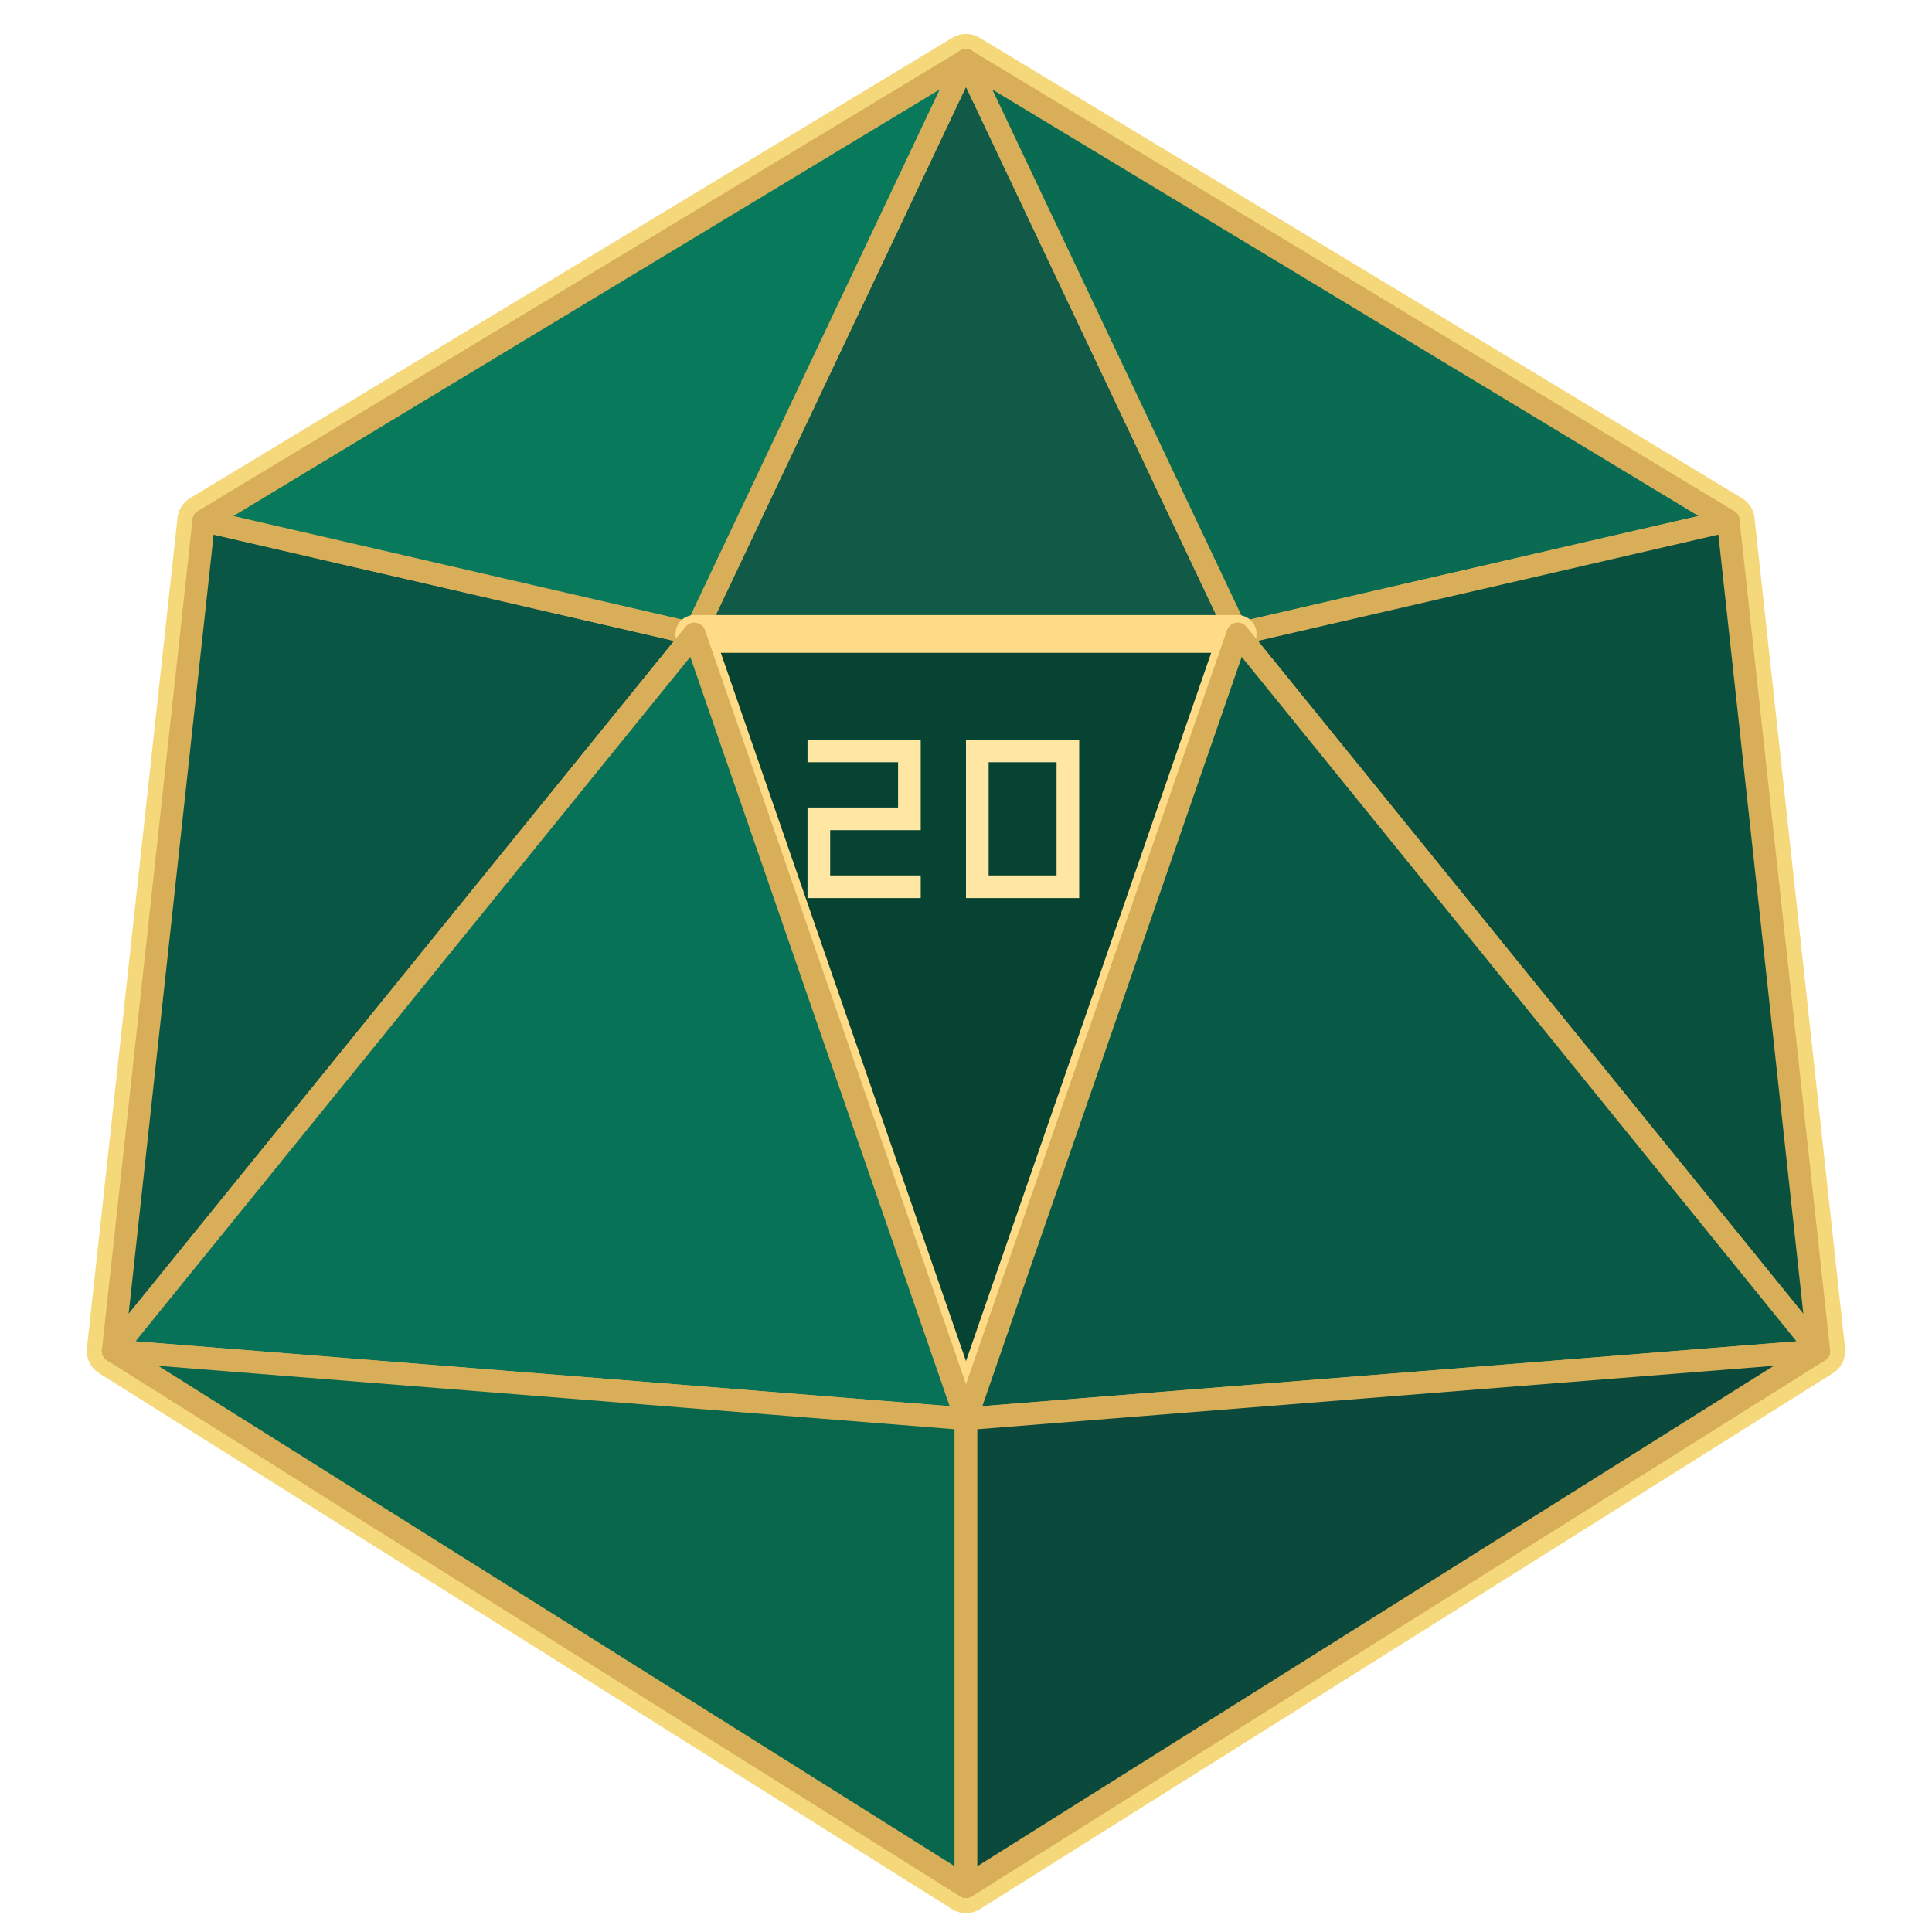
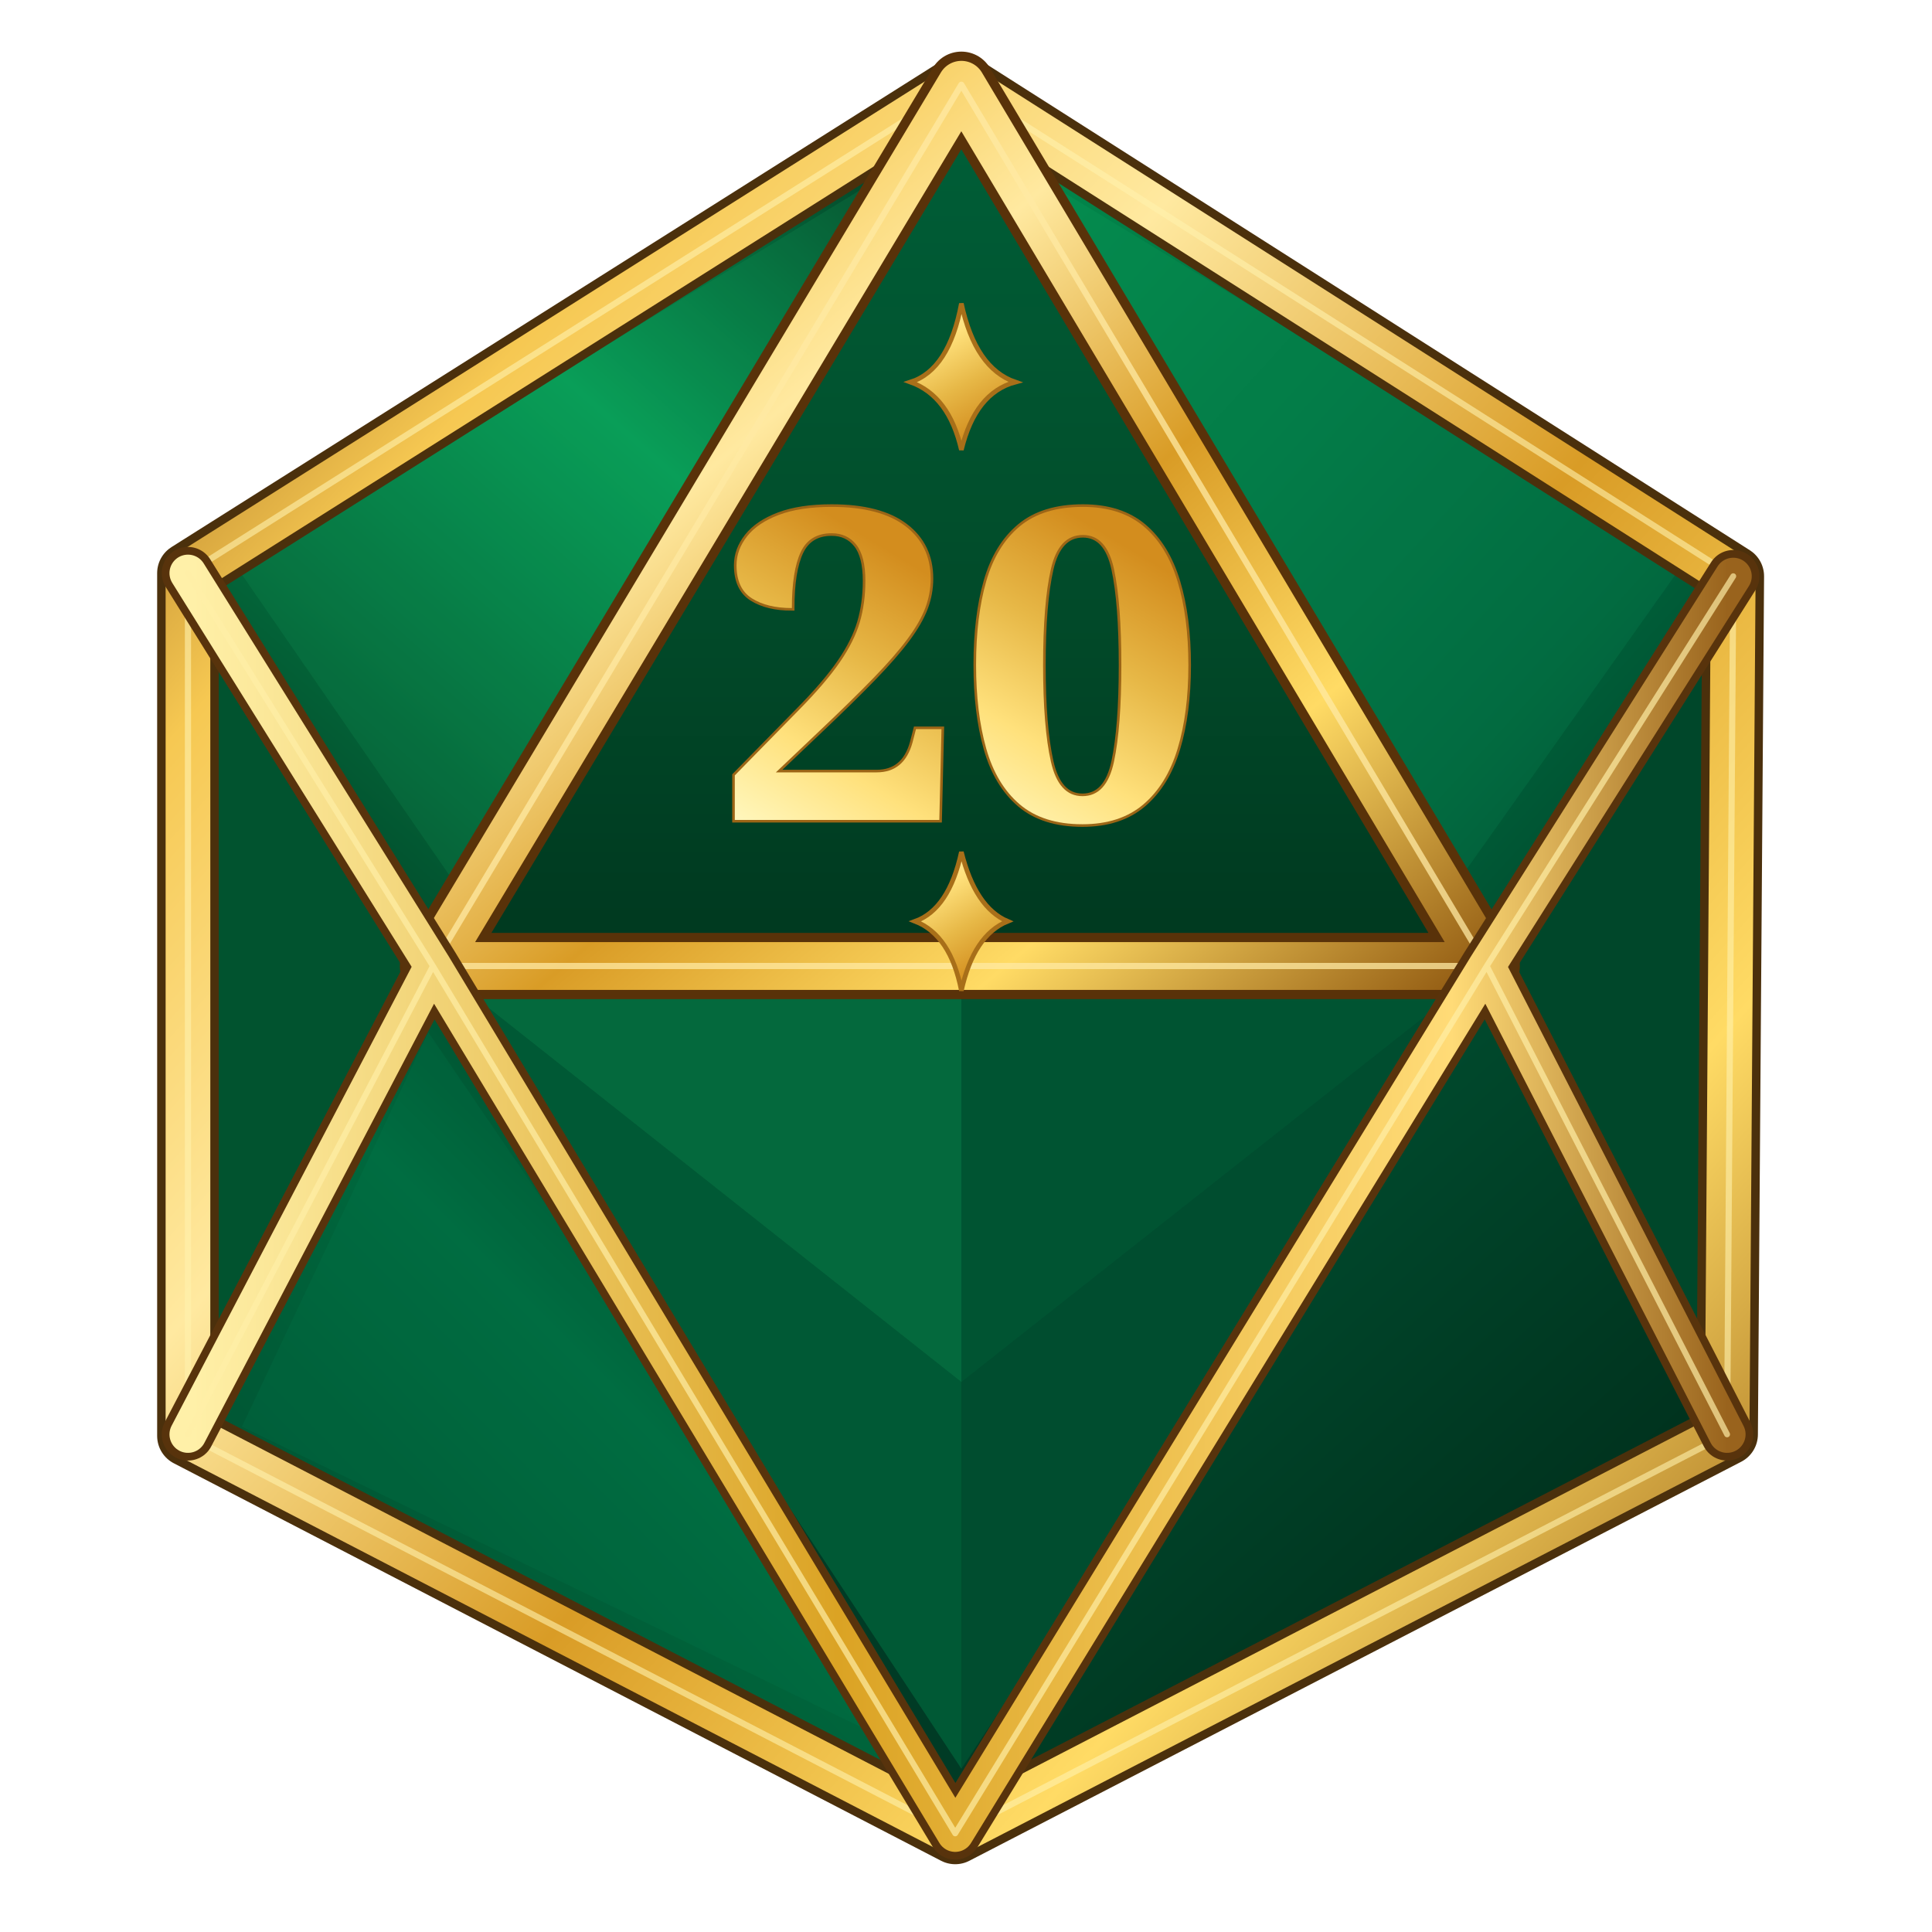
- <svg xmlns="http://www.w3.org/2000/svg" width="256" height="256" viewBox="0 0 256 256" role="img" aria-labelledby="title desc">
+ <svg xmlns="http://www.w3.org/2000/svg" width="512" height="512" viewBox="0 0 1254 1254" role="img" aria-labelledby="title desc">
  <defs>
-     <linearGradient id="e" x2="1" y2="1">
-       <stop stop-color="#0c493b" />
-       <stop offset="1" stop-color="#10b981" />
+     <linearGradient id="gold" x1="0" y1="0" x2="1" y2="1">
+       <stop stop-color="#8c5310" />
+       <stop offset=".18" stop-color="#f6c852" />
+       <stop offset=".35" stop-color="#ffe9a0" />
+       <stop offset=".56" stop-color="#d99c26" />
+       <stop offset=".77" stop-color="#ffdb65" />
+       <stop offset="1" stop-color="#925b12" />
+     </linearGradient>
+     <linearGradient id="rimGold" x1="0" y1="0" x2="1" y2="0">
+       <stop stop-color="#fff0a8" />
+       <stop offset=".42" stop-color="#dba324" />
+       <stop offset=".82" stop-color="#ffdb77" />
+       <stop offset="1" stop-color="#99631d" />
+     </linearGradient>
+     <linearGradient id="numberGold" x1="0" y1="0" x2=".4" y2="1">
+       <stop stop-color="#fff7bd" />
+       <stop offset=".32" stop-color="#ffe17c" />
+       <stop offset=".65" stop-color="#e7b847" />
+       <stop offset="1" stop-color="#d38d1e" />
+     </linearGradient>
+     <linearGradient id="faceMain" x1="0" y1="0" x2="0" y2="1">
+       <stop stop-color="#005f38" />
+       <stop offset=".48" stop-color="#014f2c" />
+       <stop offset="1" stop-color="#00381f" />
+     </linearGradient>
+     <linearGradient id="faceLeft" x1="0" y1="1" x2=".8" y2="0">
+       <stop stop-color="#00351f" />
+       <stop offset=".65" stop-color="#079955" />
+       <stop offset="1" stop-color="#034528" />
+     </linearGradient>
+     <linearGradient id="faceRight" x1="0" y1="0" x2="1" y2="1">
+       <stop stop-color="#038b4c" />
+       <stop offset=".7" stop-color="#00623b" />
+       <stop offset="1" stop-color="#003d25" />
+     </linearGradient>
+     <linearGradient id="bottomLeft" x1="0" y1="1" x2=".9" y2="0">
+       <stop stop-color="#01462c" />
+       <stop offset=".55" stop-color="#00683d" />
+       <stop offset="1" stop-color="#002b1c" />
+     </linearGradient>
+     <linearGradient id="bottomRight" x1="0" y1="0" x2=".8" y2="1">
+       <stop stop-color="#005c39" />
+       <stop offset="1" stop-color="#002817" />
    </linearGradient>
  </defs>
-   <g transform="translate(11 4)" stroke-linejoin="round">
-     <path d="M117 4 218 65 230 175 117 246 4 175 16 65Z" fill="url(#e)" stroke="#f5d879" stroke-width="7" />
-     <path d="M117 4 81 80 153 80Z" fill="#105a47" stroke="#d8ae59" stroke-width="3" />
-     <path d="M16 65 81 80 4 175Z" fill="#0a5644" stroke="#d8ae59" stroke-width="3" />
-     <path d="M117 4 16 65 81 80Z" fill="#08795b" stroke="#d8ae59" stroke-width="3" />
-     <path d="M117 4 153 80 218 65Z" fill="#096b51" stroke="#d8ae59" stroke-width="3" />
-     <path d="M218 65 153 80 230 175Z" fill="#09513e" stroke="#d8ae59" stroke-width="3" />
-     <path d="M81 80 153 80 117 184Z" fill="#064333" stroke="#ffdb87" stroke-width="5" />
-     <path d="M4 175 81 80 117 184Z" fill="#077257" stroke="#d8ae59" stroke-width="3" />
-     <path d="M230 175 153 80 117 184Z" fill="#085a46" stroke="#d8ae59" stroke-width="3" />
-     <path d="M4 175 117 184 117 246Z" fill="#08664d" stroke="#d8ae59" stroke-width="3" />
-     <path d="M230 175 117 184 117 246Z" fill="#0a493b" stroke="#d8ae59" stroke-width="3" />
-     <path d="M96 94h3v3h-3Z M99 94h3v3h-3Z M102 94h3v3h-3Z M105 94h3v3h-3Z M108 94h3v3h-3Z M117 94h3v3h-3Z M120 94h3v3h-3Z M123 94h3v3h-3Z M126 94h3v3h-3Z M129 94h3v3h-3Z M108 97h3v3h-3Z M117 97h3v3h-3Z M129 97h3v3h-3Z M108 100h3v3h-3Z M117 100h3v3h-3Z M129 100h3v3h-3Z M96 103h3v3h-3Z M99 103h3v3h-3Z M102 103h3v3h-3Z M105 103h3v3h-3Z M108 103h3v3h-3Z M117 103h3v3h-3Z M129 103h3v3h-3Z M96 106h3v3h-3Z M117 106h3v3h-3Z M129 106h3v3h-3Z M96 109h3v3h-3Z M117 109h3v3h-3Z M129 109h3v3h-3Z M96 112h3v3h-3Z M99 112h3v3h-3Z M102 112h3v3h-3Z M105 112h3v3h-3Z M108 112h3v3h-3Z M117 112h3v3h-3Z M120 112h3v3h-3Z M123 112h3v3h-3Z M126 112h3v3h-3Z M129 112h3v3h-3Z" fill="#ffe6a3" aria-label="20" />
+   <g id="die">
+     <path d="M624 56 L1125 374 L1121 929 L621 1191 L123 930 L122 374Z" fill="#003b25" />
+     <path d="M624 67 L122 372 L278 620Z" fill="url(#faceLeft)" />
+     <path d="M624 67 L1124 374 L970 619Z" fill="url(#faceRight)" />
+     <path d="M122 374 L279 621 L123 933Z" fill="#01532f" />
+     <path d="M1125 374 L970 622 L1121 933Z" fill="#00472a" />
+     <path d="M624 67 L279 621 L970 621Z" fill="url(#faceMain)" />
+     <path d="M279 624 L620 1178 L123 932Z" fill="url(#bottomLeft)" />
+     <path d="M970 624 L1121 931 L620 1178Z" fill="url(#bottomRight)" />
+     <path d="M279 624 L970 624 L624 1148Z" fill="#005b36" />
+     <path d="M279 624 L624 633 L624 897Z" fill="#087443" opacity=".55" />
+     <path d="M970 624 L624 633 L624 897Z" fill="#01482d" opacity=".4" />
+     <path d="M624 897 L279 624 L624 1148Z" fill="#005532" opacity=".32" />
+     <path d="M624 897 L970 624 L624 1148Z" fill="#002a1d" opacity=".3" />
+     <path d="M155 370 L608 93 L304 586Z" fill="#19c36c" opacity=".12" />
+     <path d="M646 98 L1091 368 L945 574Z" fill="#16c77c" opacity=".10" />
+     <path d="M157 926 L278 670 L598 1140Z" fill="#018956" opacity=".14" />
+     <g fill="none" stroke-linejoin="round" stroke-linecap="round">
+       <path d="M624 55 L1125 374 L1121 931 L620 1190 L122 932 L122 372Z" stroke="#4b300c" stroke-width="40" />
+       <path d="M624 55 L1125 374 L1121 931 L620 1190 L122 932 L122 372Z" stroke="url(#gold)" stroke-width="29" />
+       <path d="M624 55 L1125 374 L1121 931 L620 1190 L122 932 L122 372Z" stroke="#fff2ad" stroke-opacity=".6" stroke-width="4" />
+       <path d="M624 55 L281 627 L965 627Z" stroke="#593209" stroke-width="43" />
+       <path d="M624 55 L281 627 L965 627Z" stroke="url(#gold)" stroke-width="31" />
+       <path d="M624 55 L281 627 L965 627Z" stroke="#ffe9a3" stroke-opacity=".75" stroke-width="4" />
+       <path d="M122 372 L281 627 L122 931 M1125 374 L965 627 L1121 931 M281 627 L620 1190 L965 627" stroke="#58330c" stroke-width="34" />
+       <path d="M122 372 L281 627 L122 931 M1125 374 L965 627 L1121 931 M281 627 L620 1190 L965 627" stroke="url(#rimGold)" stroke-width="24" />
+       <path d="M122 372 L281 627 L122 931 M1125 374 L965 627 L1121 931 M281 627 L620 1190 L965 627" stroke="#fff0a7" stroke-width="3.8" stroke-opacity=".68" />
+     </g>
+     <g transform="translate(467.11 532.19) scale(0.280654 -0.280654)" fill="url(#numberGold)" stroke="#9c6516" stroke-width="12" paint-order="stroke fill" aria-label="20">
+       <path d="M35 0V103L183 254Q245 317 278 365Q311 413 324 457Q337 501 337 553Q337 610 316 636.5Q295 663 259 663Q208 663 187.5 619.5Q167 576 167 490Q110 490 74.5 512.5Q39 535 39 589Q39 625 63.5 656Q88 687 137 705.5Q186 724 259 724Q371 724 429.5 679.5Q488 635 488 558Q488 523 475.5 490Q463 457 434 418Q405 379 355 327.5Q305 276 230 205L130 110H363Q427 110 446 179L454 210H513L508 0Z" />
+       <path transform="translate(559 0)" d="M280 -10Q189 -10 135 36Q81 82 57.5 165Q34 248 34 359Q34 470 57.5 552Q81 634 135 679Q189 724 281 724Q368 724 421.5 679Q475 634 500 551.5Q525 469 525 358Q525 247 500 164.5Q475 82 421 36Q367 -10 280 -10ZM280 55Q336 55 353 135Q370 215 370 358Q370 501 353 580Q336 659 281 659Q225 659 207 580Q189 501 189 358Q189 215 207 135Q225 55 280 55Z" />
+     </g>
+     <path d="M624 197 Q633 239 659 248 Q633 255 624 292 Q616 257 591 248 Q616 240 624 197Z" fill="url(#numberGold)" stroke="#a86f19" stroke-width="3" />
+     <path d="M624 553 Q633 589 654 598 Q632 607 624 643 Q617 607 594 598 Q616 590 624 553Z" fill="url(#numberGold)" stroke="#a86f19" stroke-width="3" />
  </g>
</svg>
